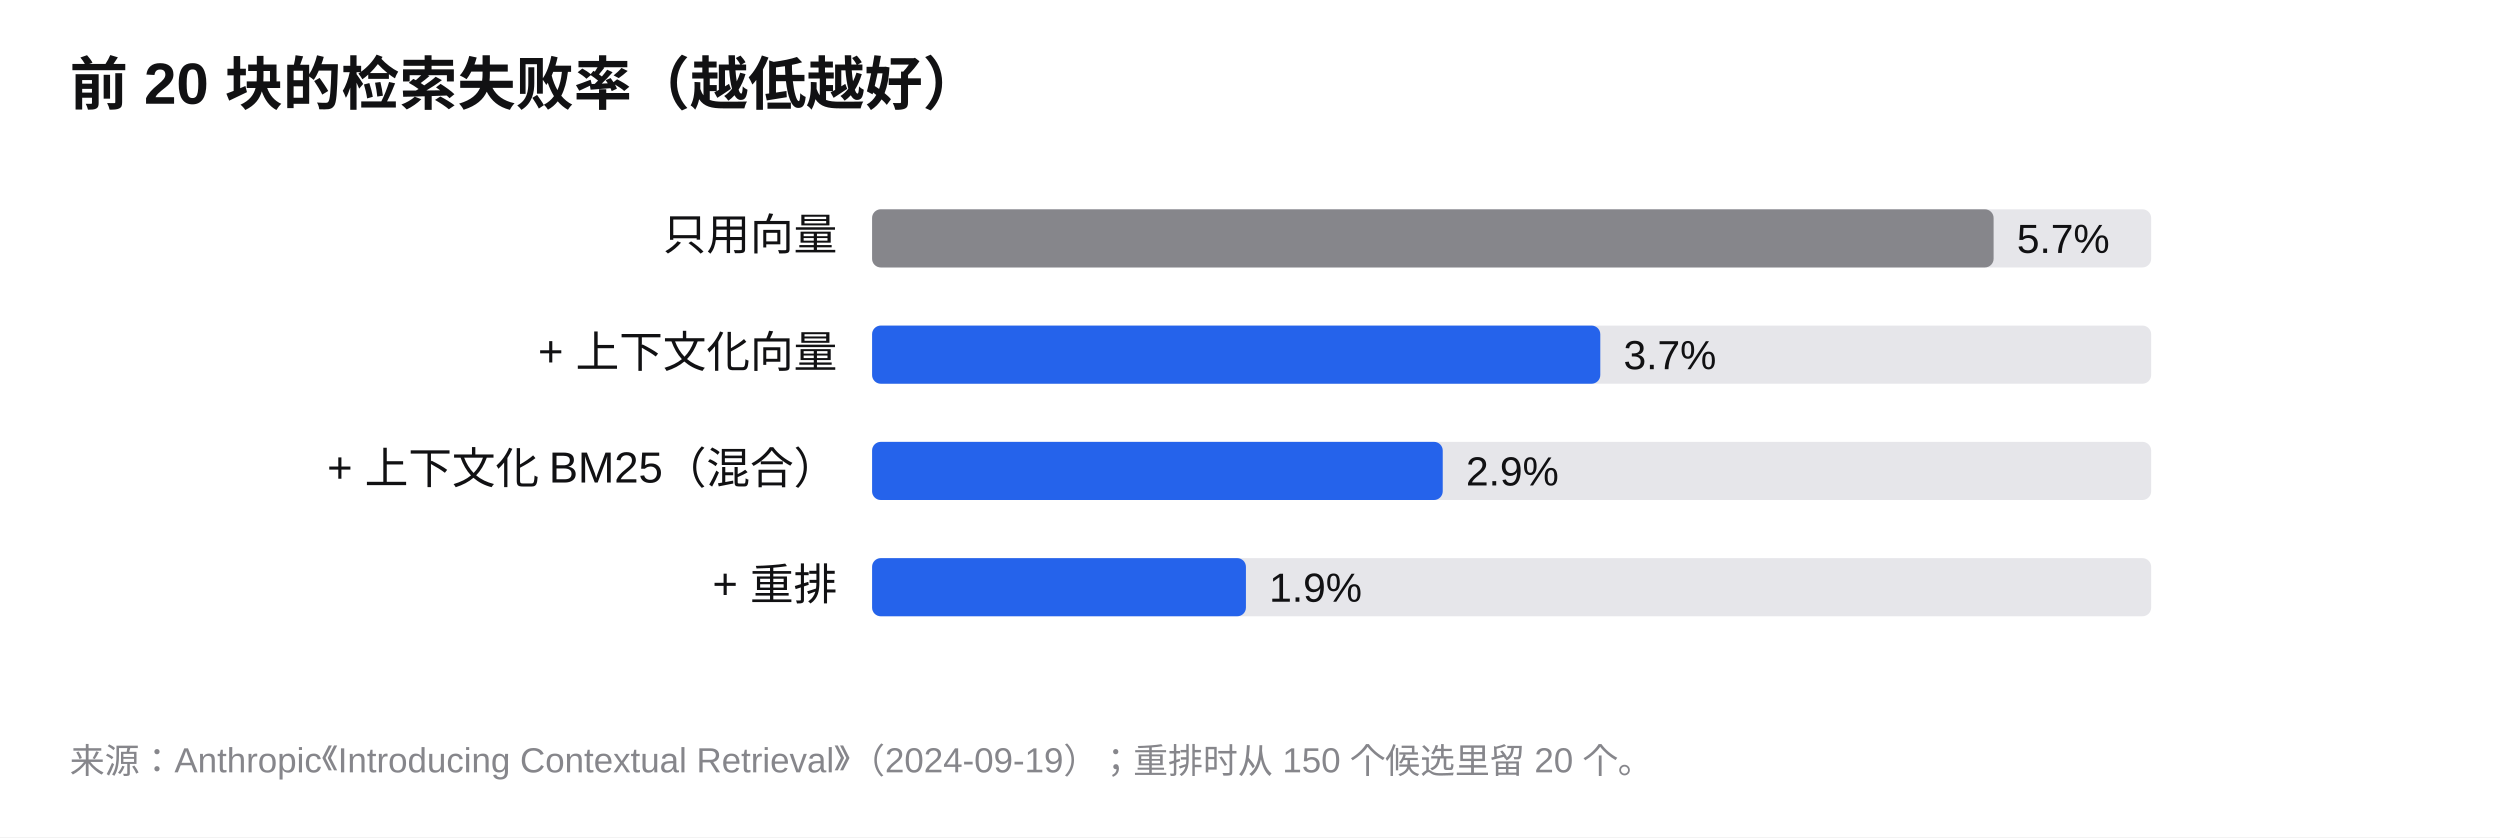
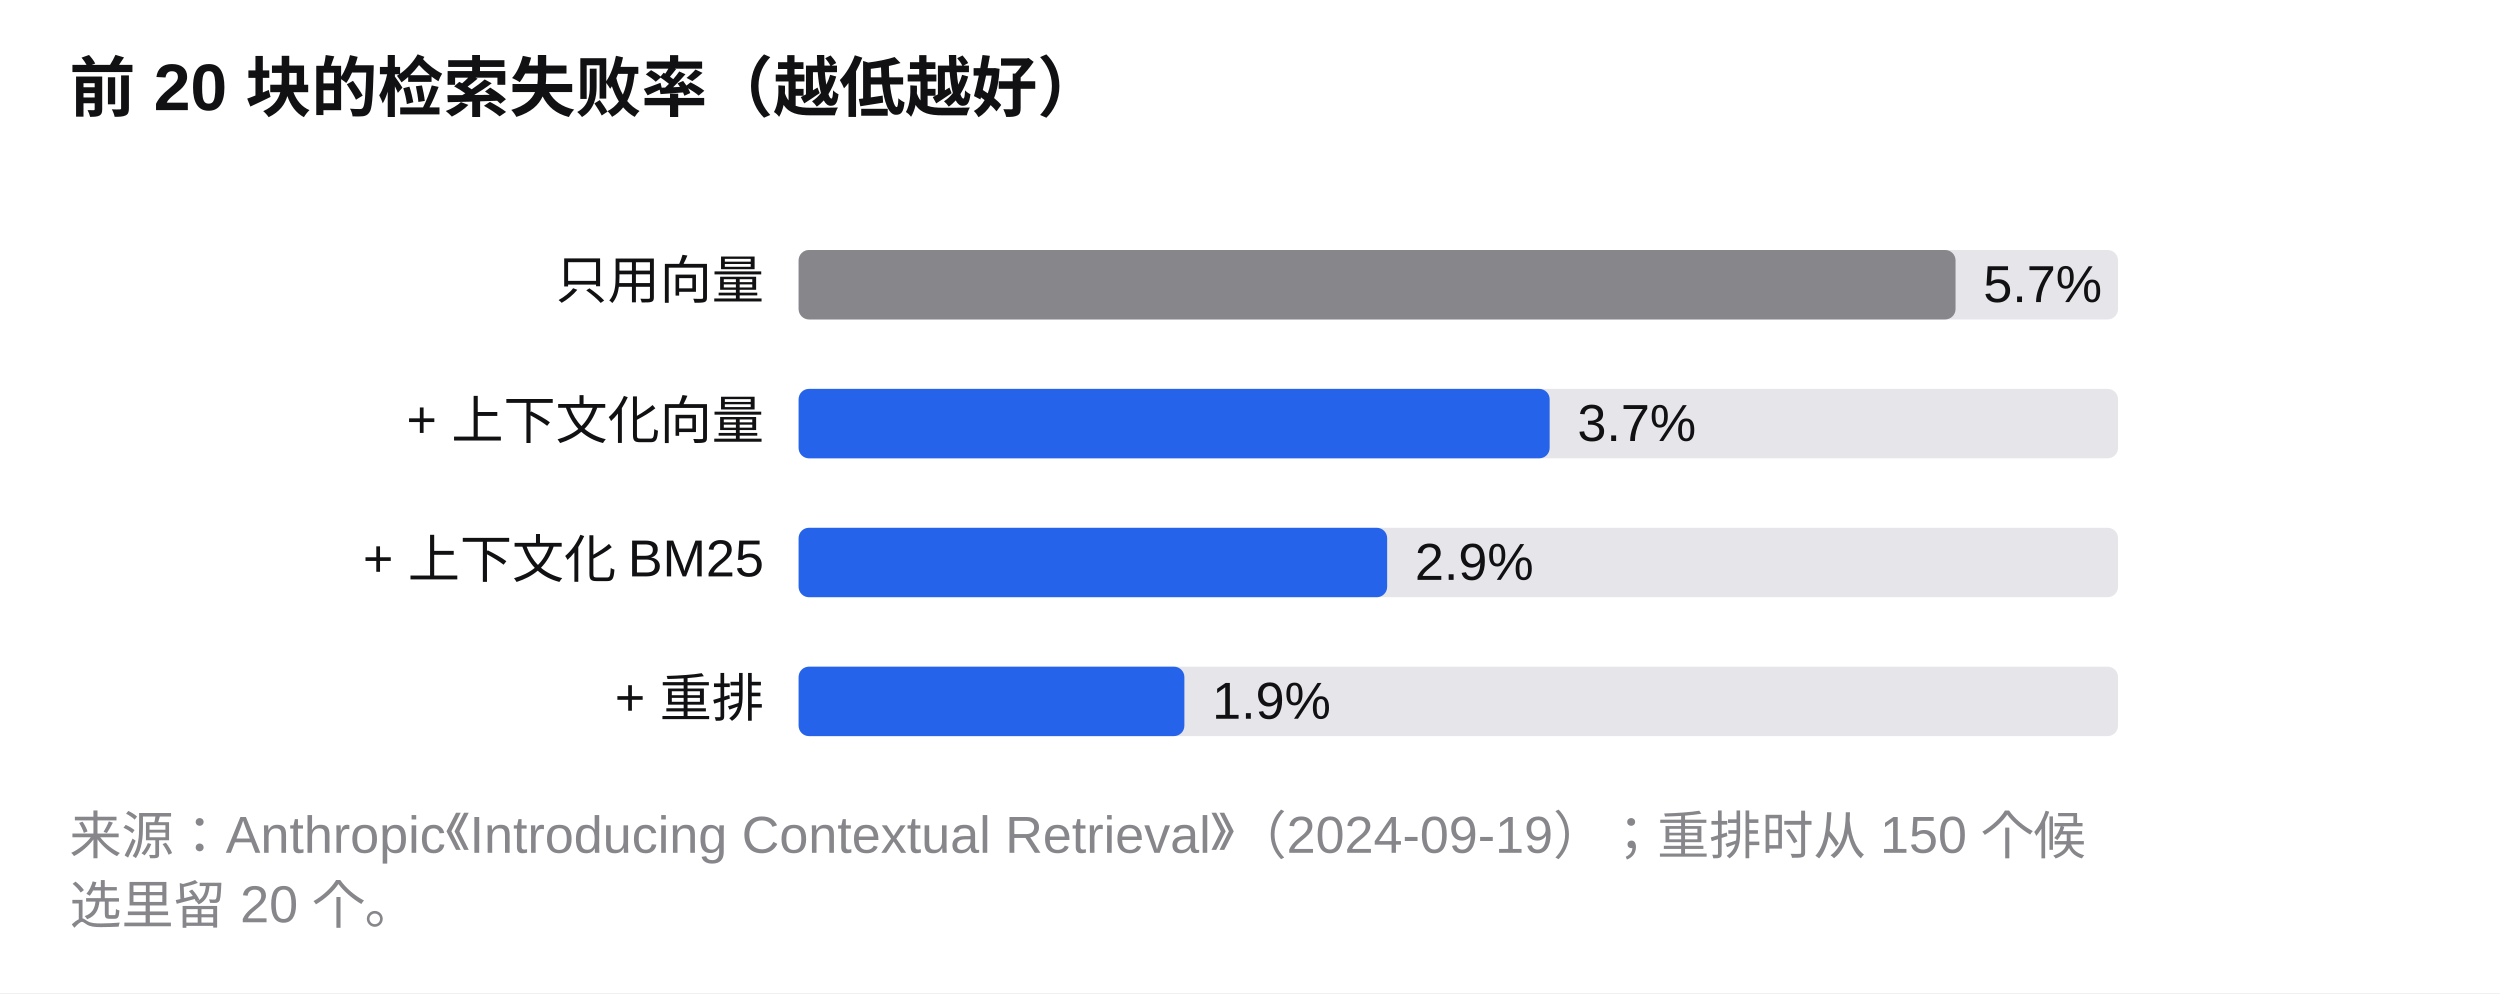
- <svg xmlns="http://www.w3.org/2000/svg" viewBox="0 0 860 288" width="860" height="288" font-family="-apple-system, 'PingFang SC', 'Noto Sans SC', 'Helvetica Neue', Arial, sans-serif">
-   <rect width="860" height="288" fill="#FFFFFF" />
-   <text x="24.0" y="36.0" font-size="20" fill="#111113" text-anchor="start" font-weight="600">前 20 块的检索失败率（越低越好）</text>
-   <text x="288.0" y="86.0" font-size="15" fill="#111113" text-anchor="end" font-weight="400">只用向量</text>
-   <rect x="300.0" y="72.0" width="440.0" height="20.0" rx="3" fill="#E6E6EA" fill-opacity="1" stroke="none" stroke-width="0" />
-   <rect x="300.0" y="72.0" width="385.8" height="20.0" rx="3" fill="#86868B" fill-opacity="1" stroke="none" stroke-width="0" />
-   <text x="693.8" y="87.0" font-size="14" fill="#111113" text-anchor="start" font-weight="400">5.7%</text>
-   <text x="288.0" y="126.0" font-size="15" fill="#111113" text-anchor="end" font-weight="400">+ 上下文化向量</text>
-   <rect x="300.0" y="112.0" width="440.0" height="20.0" rx="3" fill="#E6E6EA" fill-opacity="1" stroke="none" stroke-width="0" />
-   <rect x="300.0" y="112.0" width="250.5" height="20.0" rx="3" fill="#2563EB" fill-opacity="1" stroke="none" stroke-width="0" />
-   <text x="558.5" y="127.0" font-size="14" fill="#111113" text-anchor="start" font-weight="400">3.7%</text>
-   <text x="288.0" y="166.0" font-size="15" fill="#111113" text-anchor="end" font-weight="400">+ 上下文化 BM25（混合）</text>
-   <rect x="300.0" y="152.0" width="440.0" height="20.0" rx="3" fill="#E6E6EA" fill-opacity="1" stroke="none" stroke-width="0" />
-   <rect x="300.0" y="152.0" width="196.3" height="20.0" rx="3" fill="#2563EB" fill-opacity="1" stroke="none" stroke-width="0" />
-   <text x="504.3" y="167.0" font-size="14" fill="#111113" text-anchor="start" font-weight="400">2.9%</text>
-   <text x="288.0" y="206.0" font-size="15" fill="#111113" text-anchor="end" font-weight="400">+ 重排</text>
-   <rect x="300.0" y="192.0" width="440.0" height="20.0" rx="3" fill="#E6E6EA" fill-opacity="1" stroke="none" stroke-width="0" />
-   <rect x="300.0" y="192.0" width="128.6" height="20.0" rx="3" fill="#2563EB" fill-opacity="1" stroke="none" stroke-width="0" />
-   <text x="436.6" y="207.0" font-size="14" fill="#111113" text-anchor="start" font-weight="400">1.9%</text>
-   <text x="24.0" y="266.0" font-size="12" fill="#86868B" text-anchor="start" font-weight="400">来源：Anthropic《Introducing Contextual Retrieval》（2024-09-19）；重排时从 150 个候选里留 20 个。</text>
+ <svg xmlns="http://www.w3.org/2000/svg" viewBox="0 0 720 286" width="720" height="286" font-family="-apple-system, 'PingFang SC', 'Noto Sans SC', 'Helvetica Neue', Arial, sans-serif">
+   <rect width="720" height="286" fill="#FFFFFF" />
+   <text x="20.0" y="32.0" font-size="19" fill="#111113" text-anchor="start" font-weight="600">前 20 块的检索失败率（越低越好）</text>
+   <text x="220.0" y="86.0" font-size="15" fill="#111113" text-anchor="end" font-weight="400">只用向量</text>
+   <rect x="230.0" y="72.0" width="380.0" height="20.0" rx="3" fill="#E6E6EA" fill-opacity="1" stroke="none" stroke-width="0" />
+   <rect x="230.0" y="72.0" width="333.2" height="20.0" rx="3" fill="#86868B" fill-opacity="1" stroke="none" stroke-width="0" />
+   <text x="571.2" y="87.0" font-size="15" fill="#111113" text-anchor="start" font-weight="400">5.7%</text>
+   <text x="220.0" y="126.0" font-size="15" fill="#111113" text-anchor="end" font-weight="400">+ 上下文化向量</text>
+   <rect x="230.0" y="112.0" width="380.0" height="20.0" rx="3" fill="#E6E6EA" fill-opacity="1" stroke="none" stroke-width="0" />
+   <rect x="230.0" y="112.0" width="216.3" height="20.0" rx="3" fill="#2563EB" fill-opacity="1" stroke="none" stroke-width="0" />
+   <text x="454.3" y="127.0" font-size="15" fill="#111113" text-anchor="start" font-weight="400">3.7%</text>
+   <text x="220.0" y="166.0" font-size="15" fill="#111113" text-anchor="end" font-weight="400">+ 上下文化 BM25</text>
+   <rect x="230.0" y="152.0" width="380.0" height="20.0" rx="3" fill="#E6E6EA" fill-opacity="1" stroke="none" stroke-width="0" />
+   <rect x="230.0" y="152.0" width="169.5" height="20.0" rx="3" fill="#2563EB" fill-opacity="1" stroke="none" stroke-width="0" />
+   <text x="407.5" y="167.0" font-size="15" fill="#111113" text-anchor="start" font-weight="400">2.9%</text>
+   <text x="220.0" y="206.0" font-size="15" fill="#111113" text-anchor="end" font-weight="400">+ 重排</text>
+   <rect x="230.0" y="192.0" width="380.0" height="20.0" rx="3" fill="#E6E6EA" fill-opacity="1" stroke="none" stroke-width="0" />
+   <rect x="230.0" y="192.0" width="111.1" height="20.0" rx="3" fill="#2563EB" fill-opacity="1" stroke="none" stroke-width="0" />
+   <text x="349.1" y="207.0" font-size="15" fill="#111113" text-anchor="start" font-weight="400">1.9%</text>
+   <text x="20.0" y="246.0" font-size="15" fill="#86868B" text-anchor="start" font-weight="400">来源：Anthropic《Introducing Contextual Retrieval》（2024-09-19）；重排时从 150 个候</text>
+   <text x="20.0" y="266.0" font-size="15" fill="#86868B" text-anchor="start" font-weight="400">选里留 20 个。</text>
</svg>
